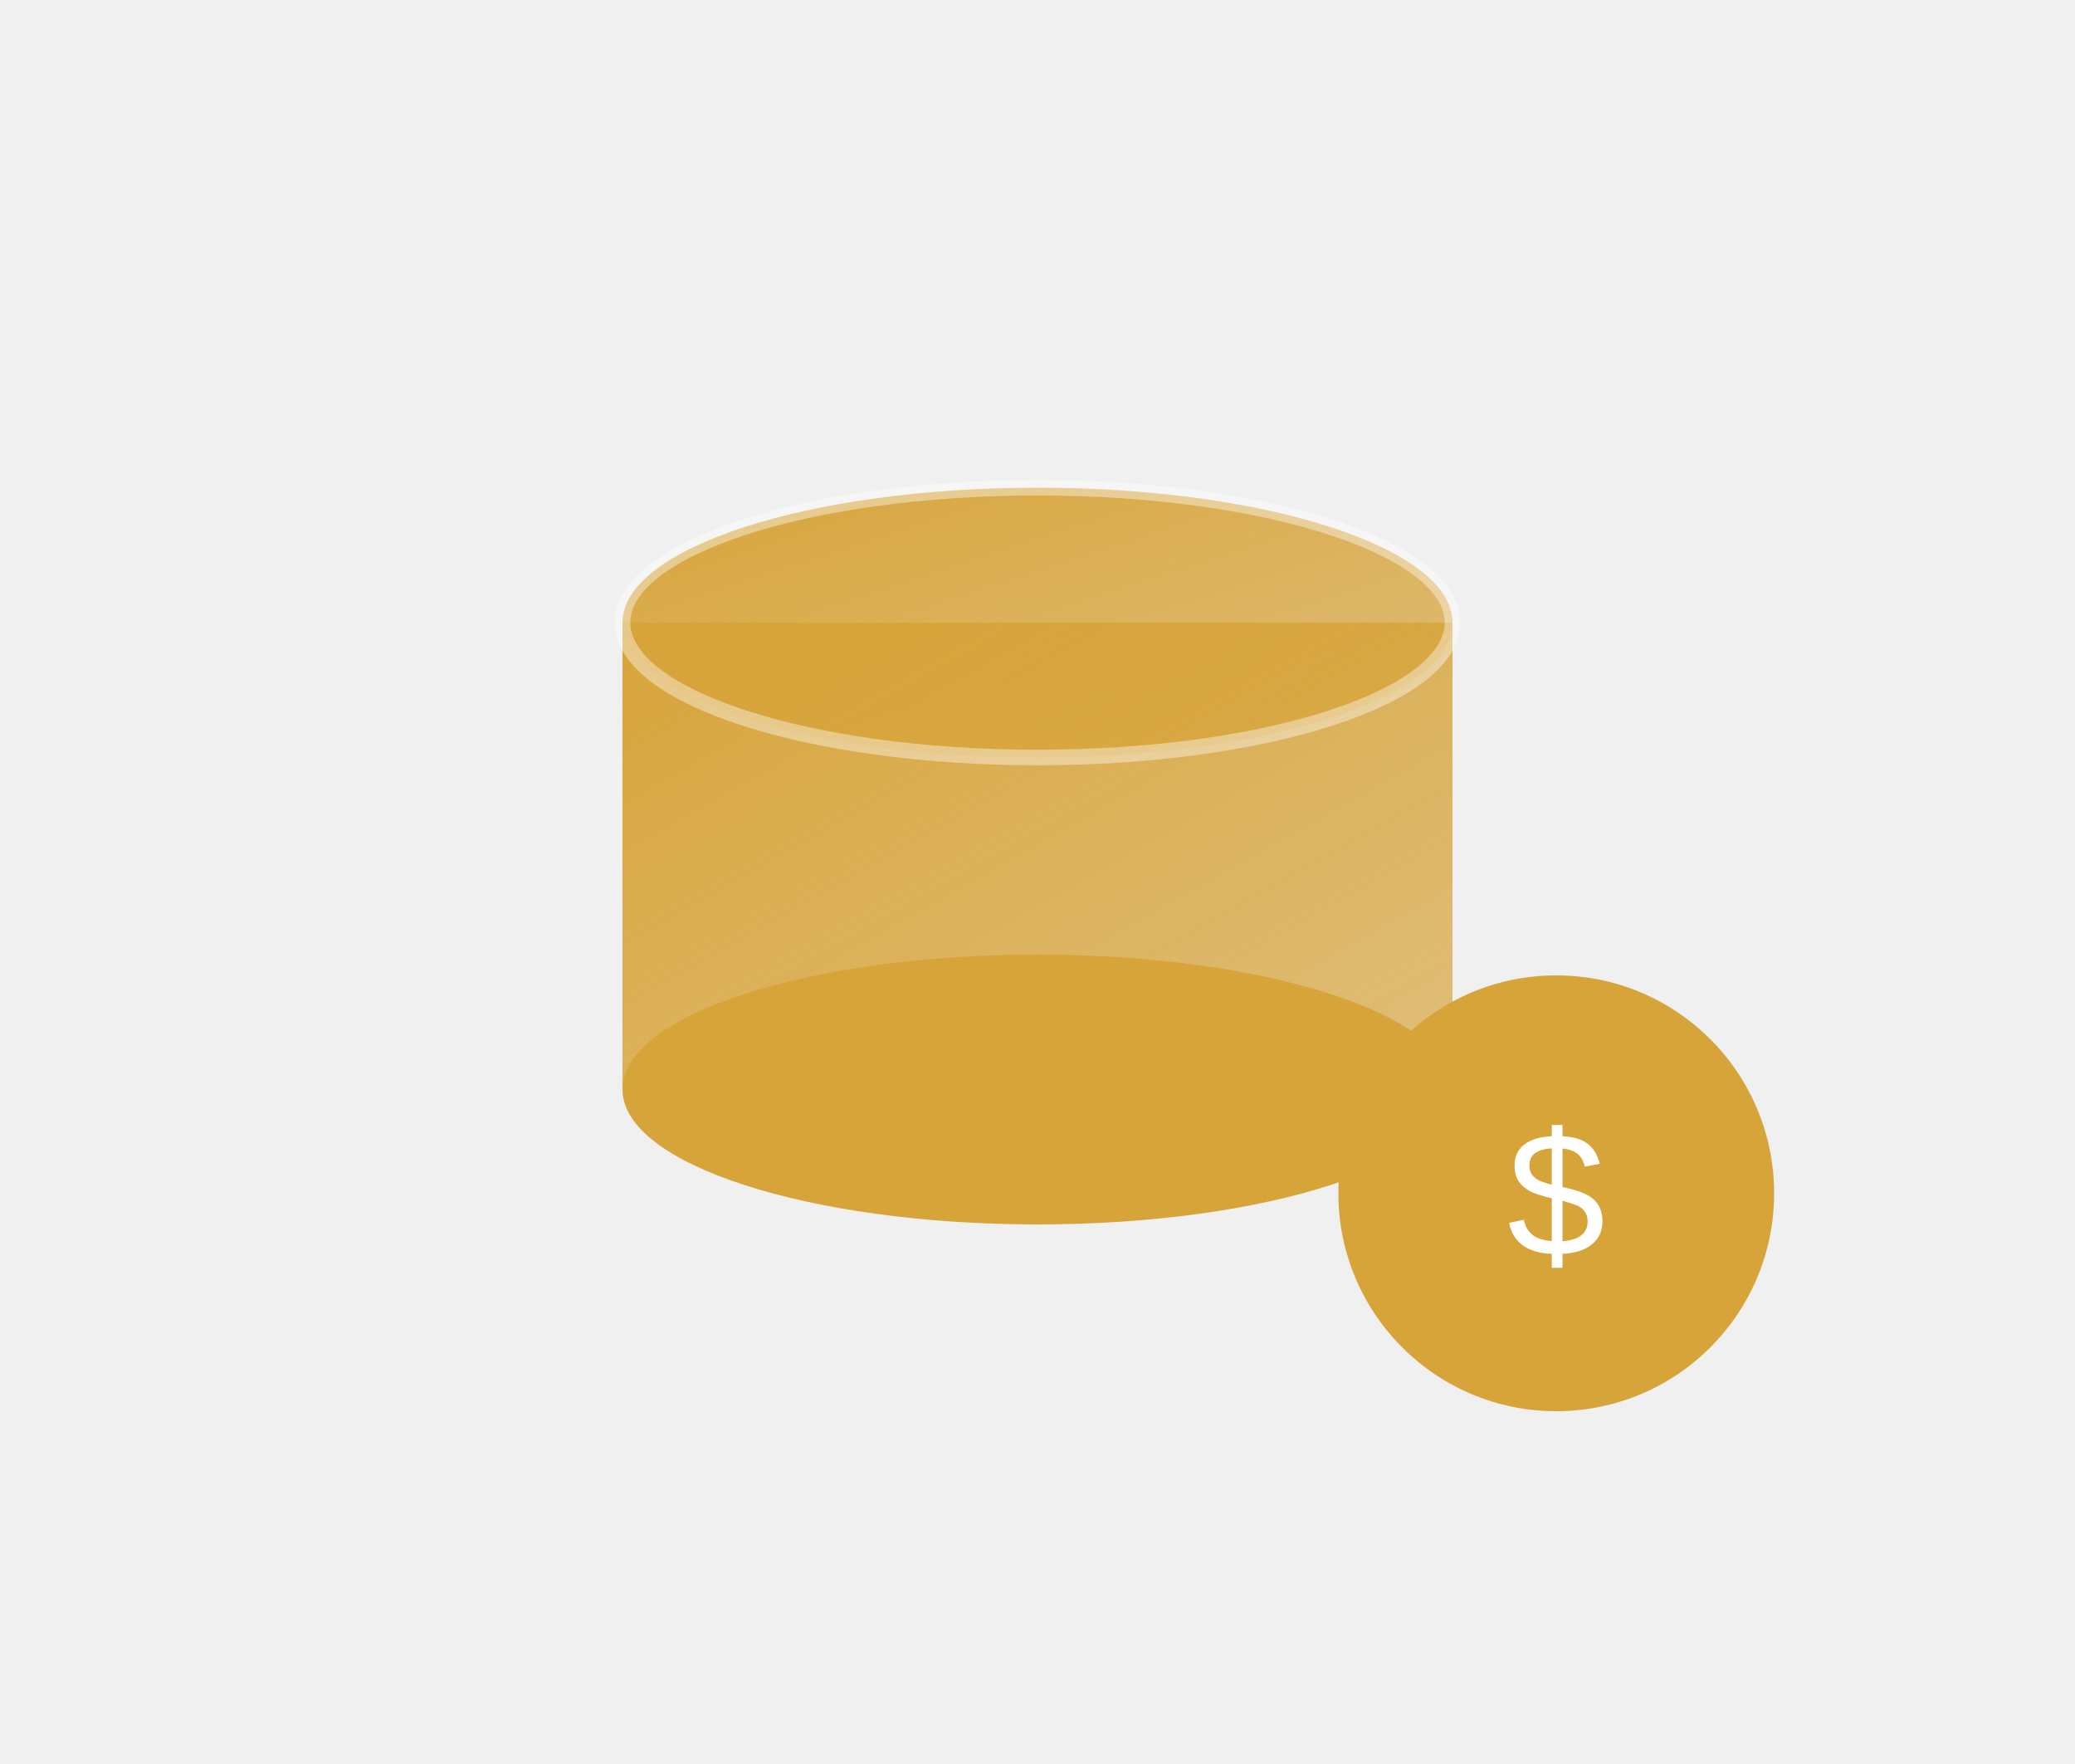
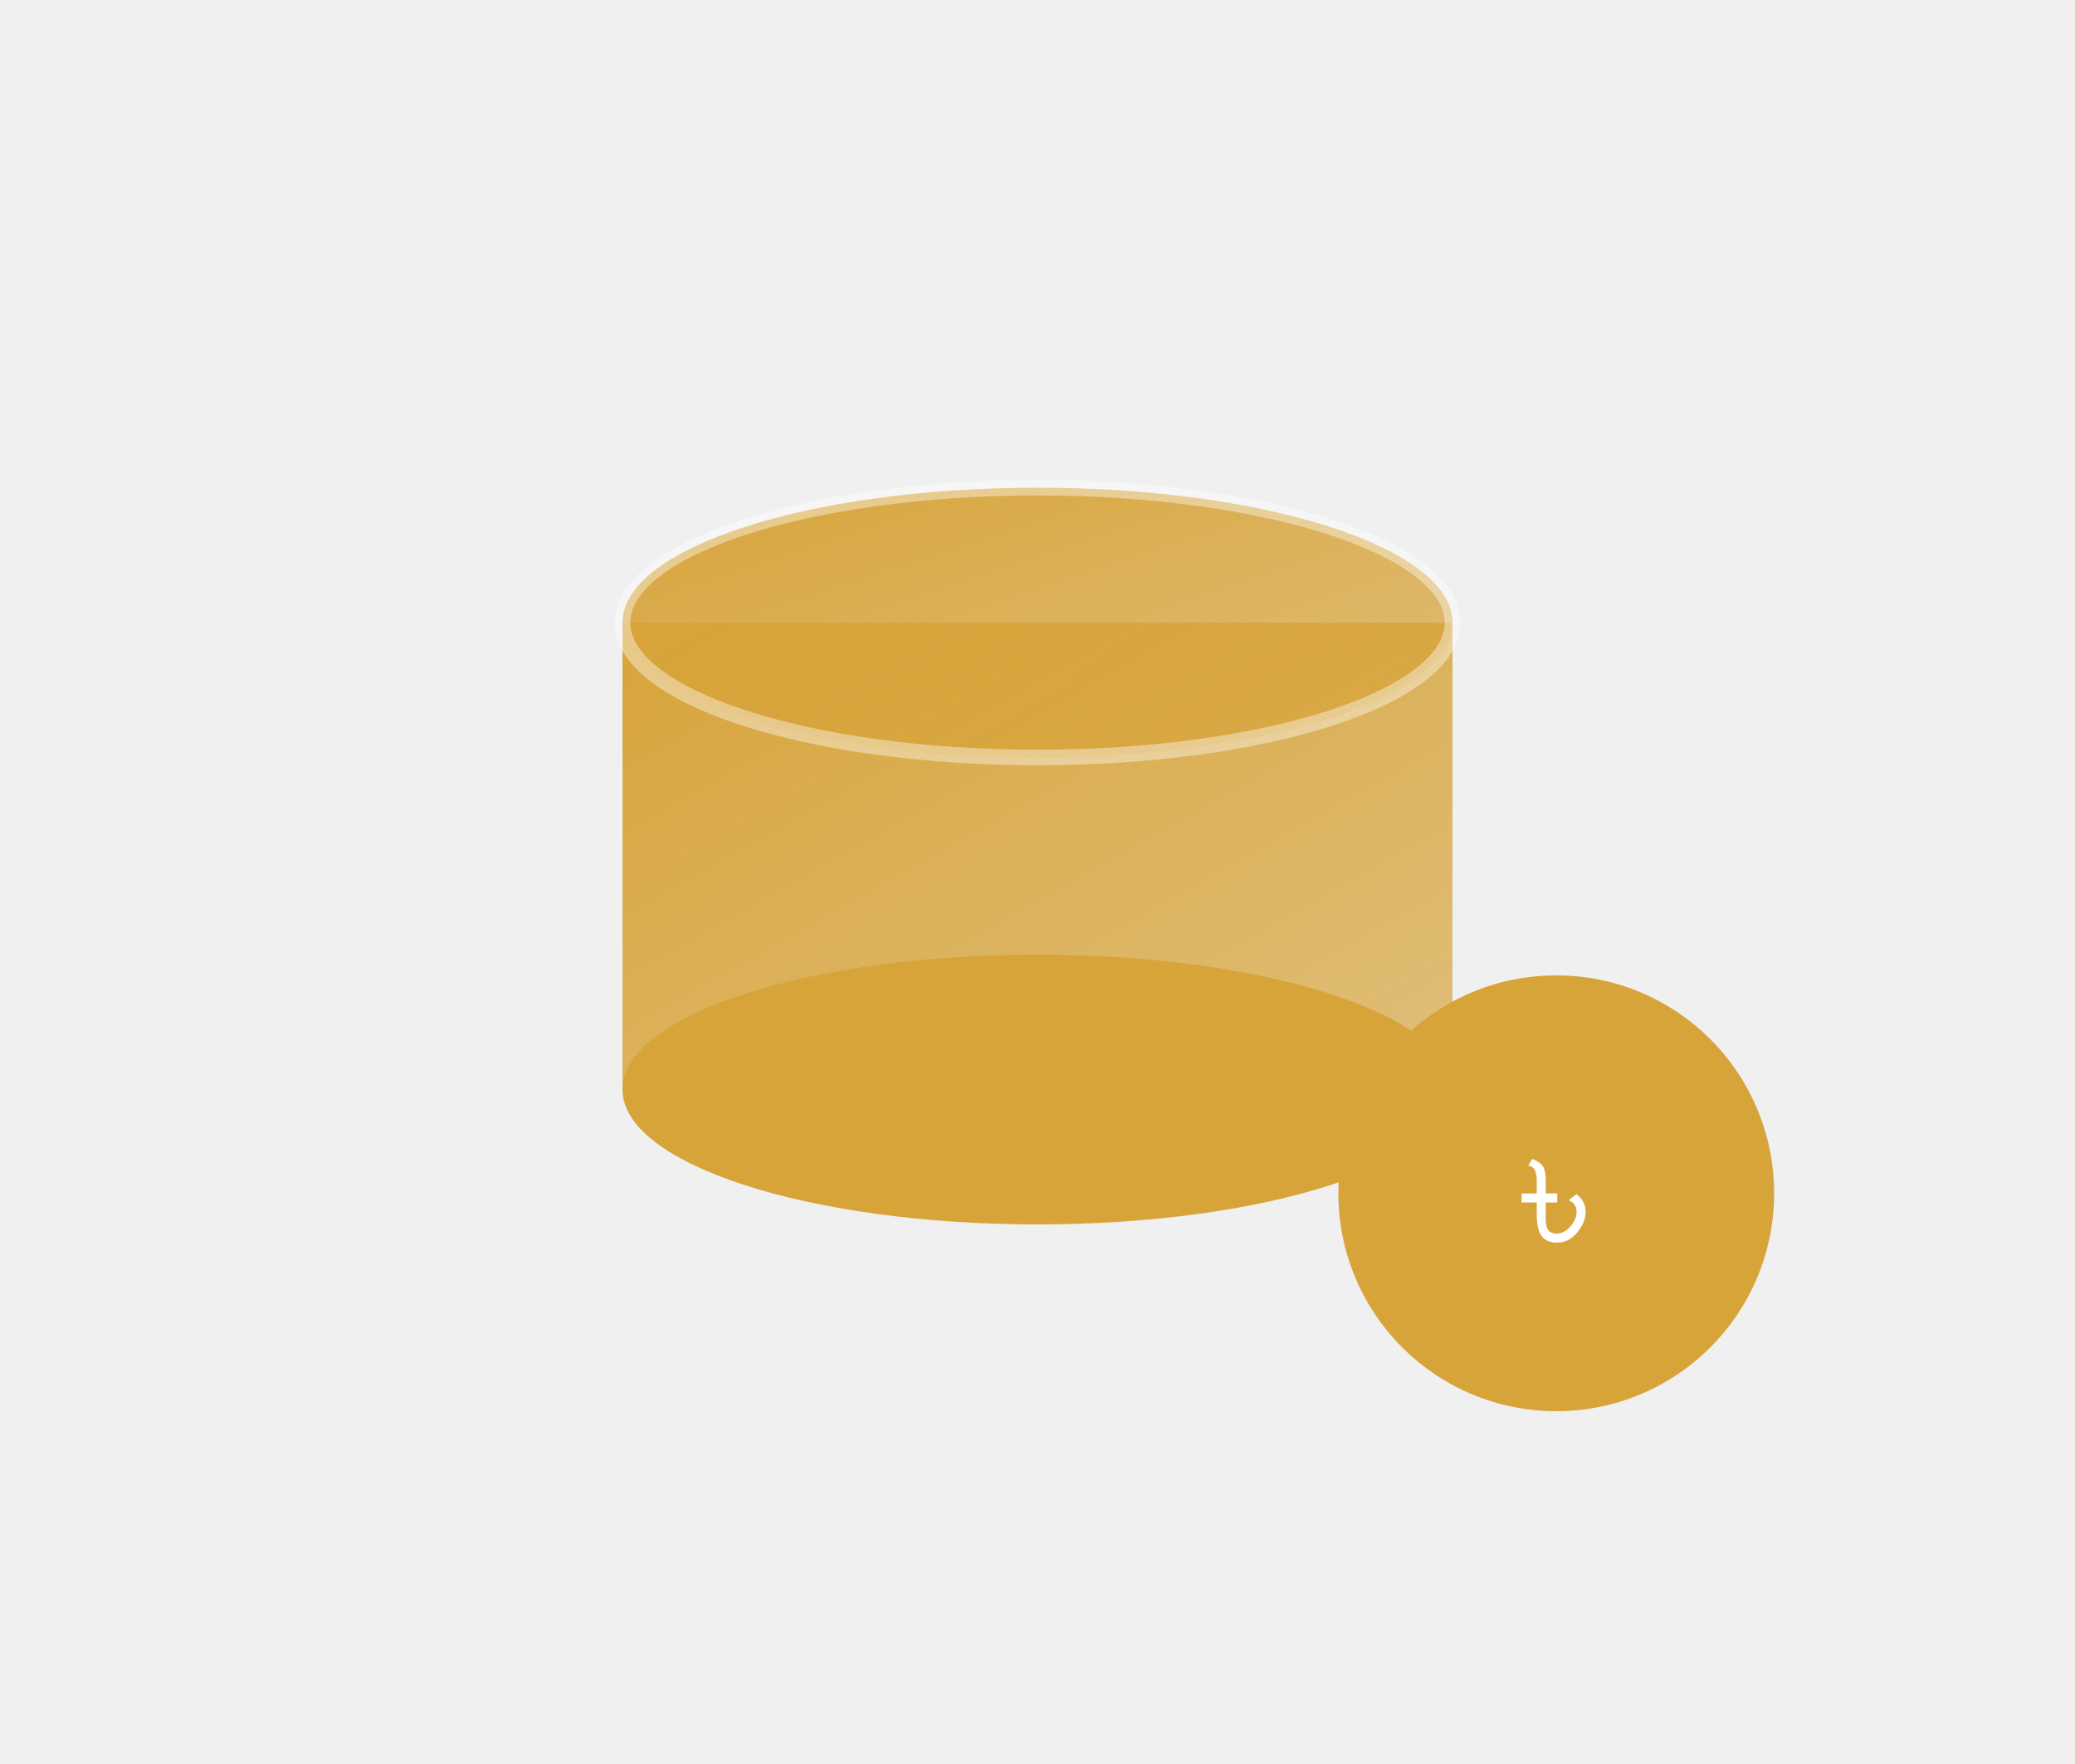
<svg xmlns="http://www.w3.org/2000/svg" viewBox="0 0 400 340" role="img">
  <defs>
    <linearGradient id="g" x1="0" y1="0" x2="1" y2="1">
      <stop offset="0" stop-color="#d7a43a" />
      <stop offset="1" stop-color="#d7a43a" stop-opacity=".65" />
    </linearGradient>
  </defs>
  <ellipse cx="200" cy="120" rx="80" ry="26" fill="url(#g)" />
  <rect x="120" y="120" width="160" height="90" fill="url(#g)" />
  <ellipse cx="200" cy="210" rx="80" ry="26" fill="#d7a43a" />
  <ellipse cx="200" cy="120" rx="80" ry="26" fill="none" stroke="#fff" stroke-opacity=".4" stroke-width="3" />
  <circle cx="300" cy="230" r="42" fill="#d7a43a" />
-   <text x="300" y="242" font-size="34" text-anchor="middle" fill="#fff" font-family="Arial">$</text>
+   <text x="300" y="242" font-size="34" text-anchor="middle" fill="#fff" font-family="Arial">৳</text>
</svg>
